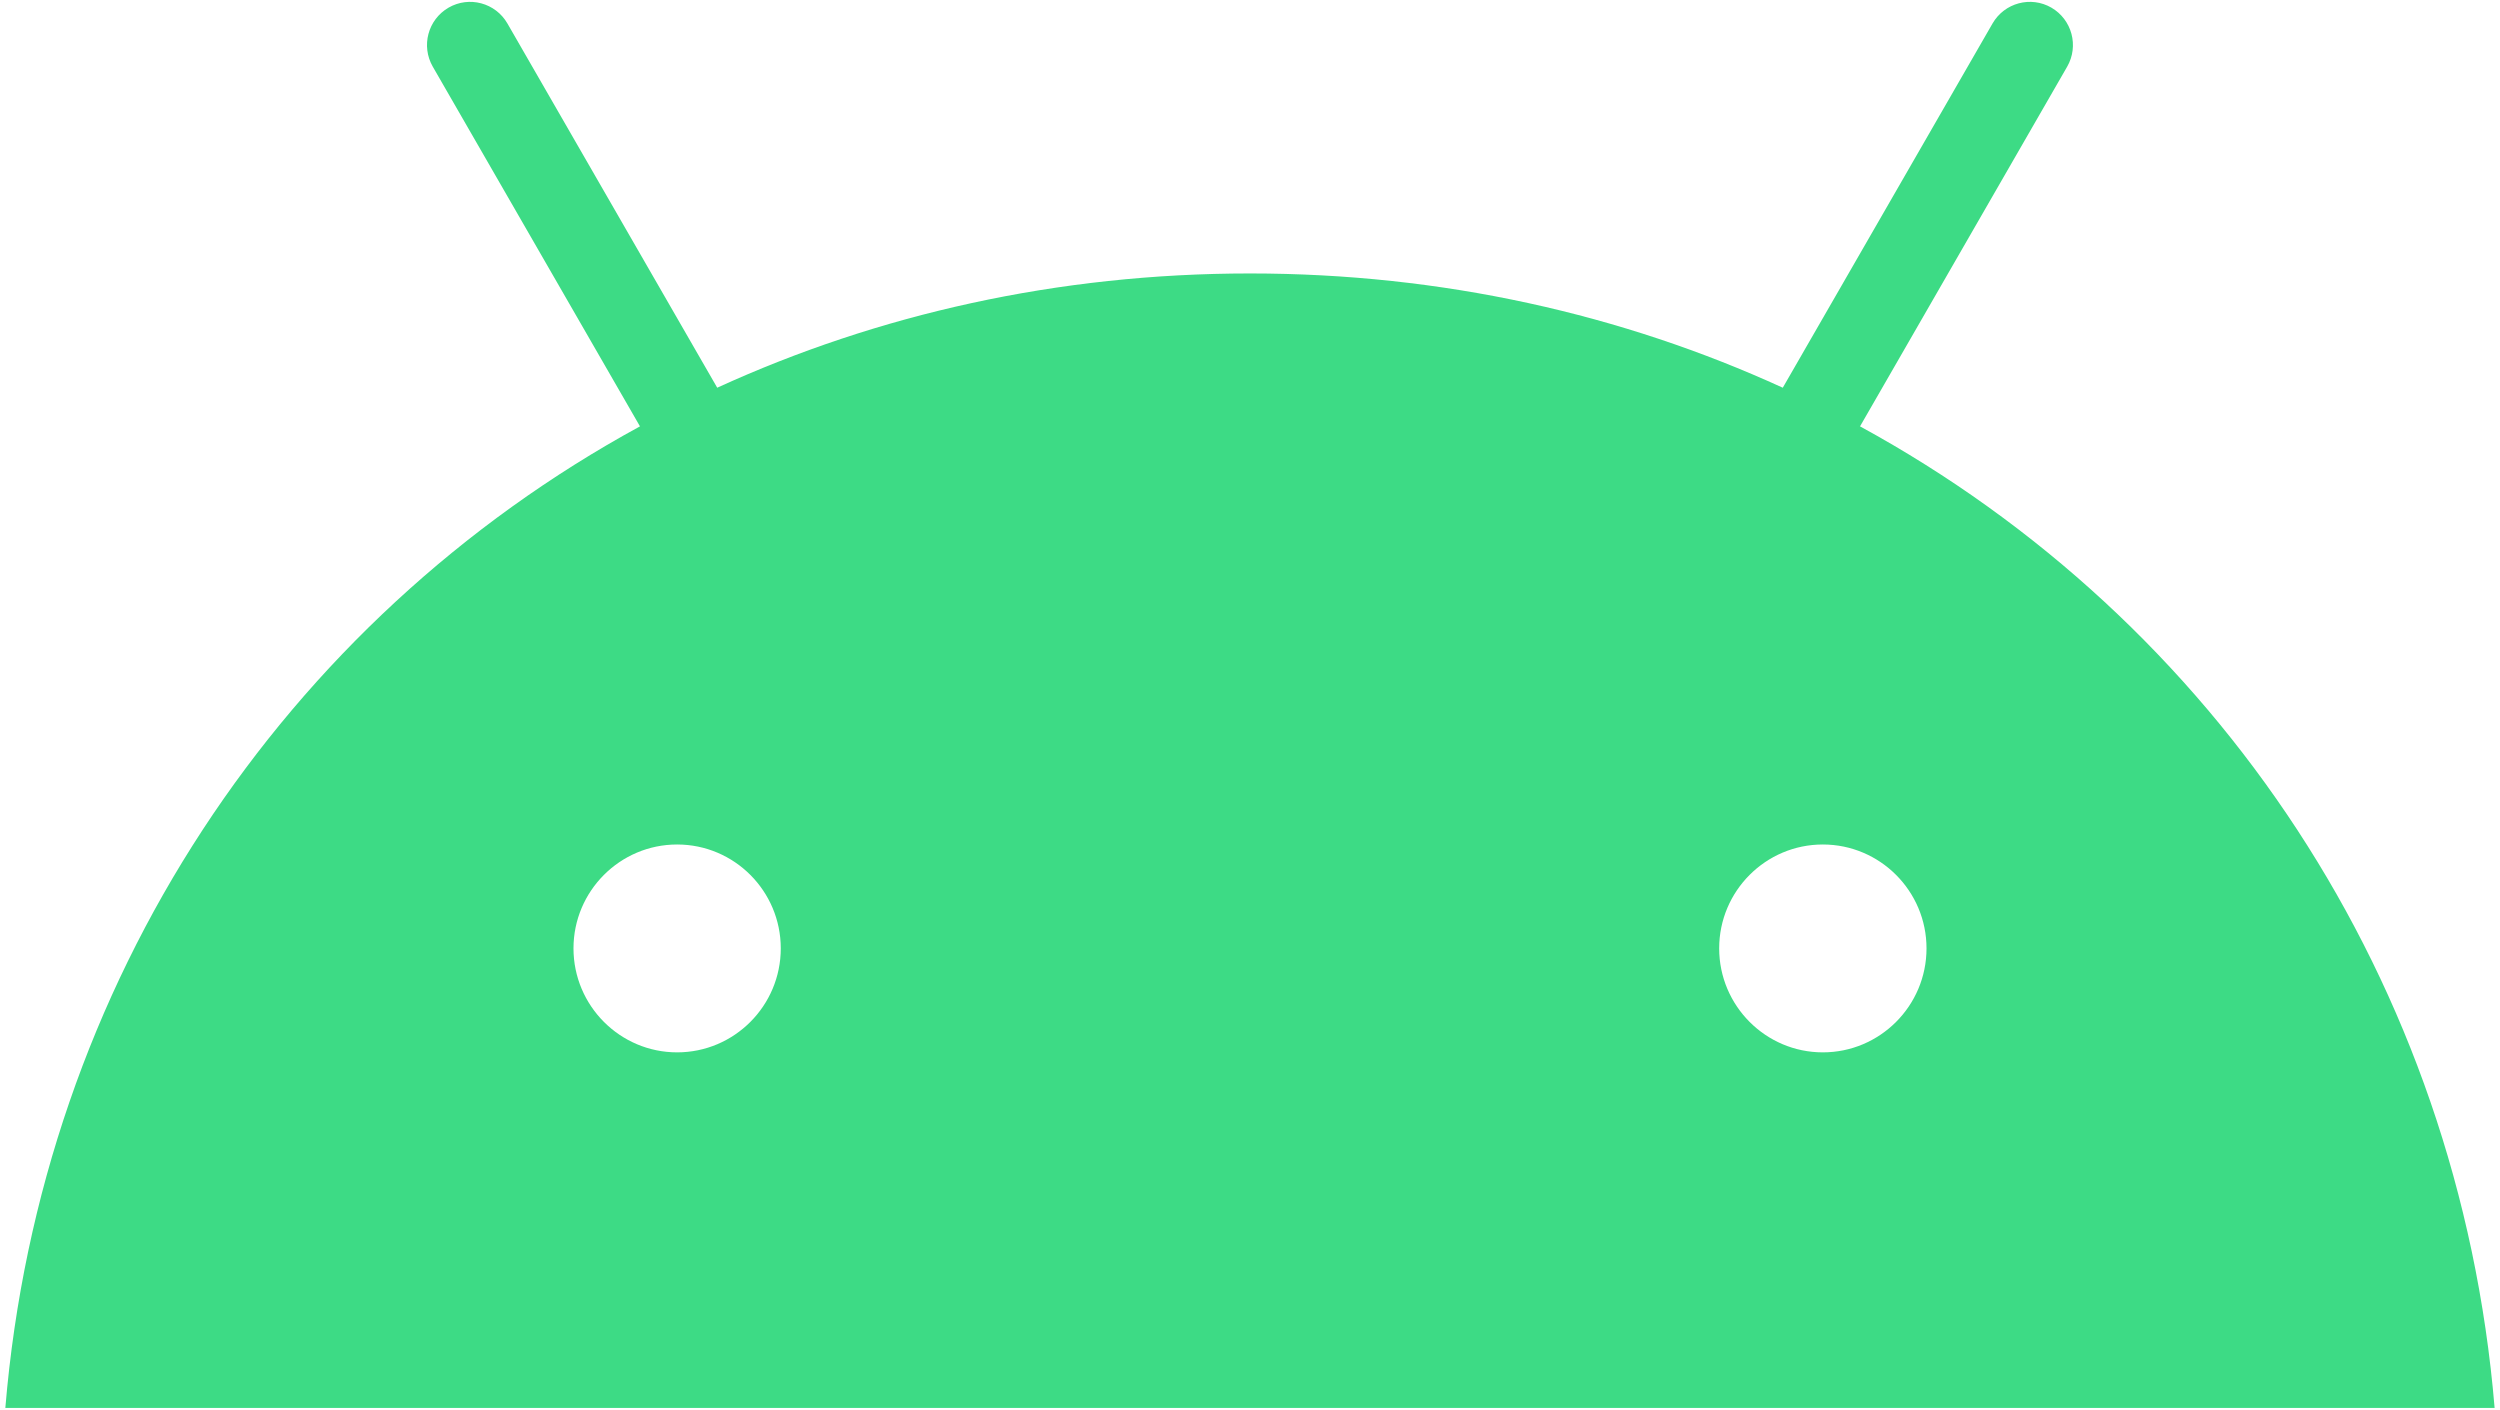
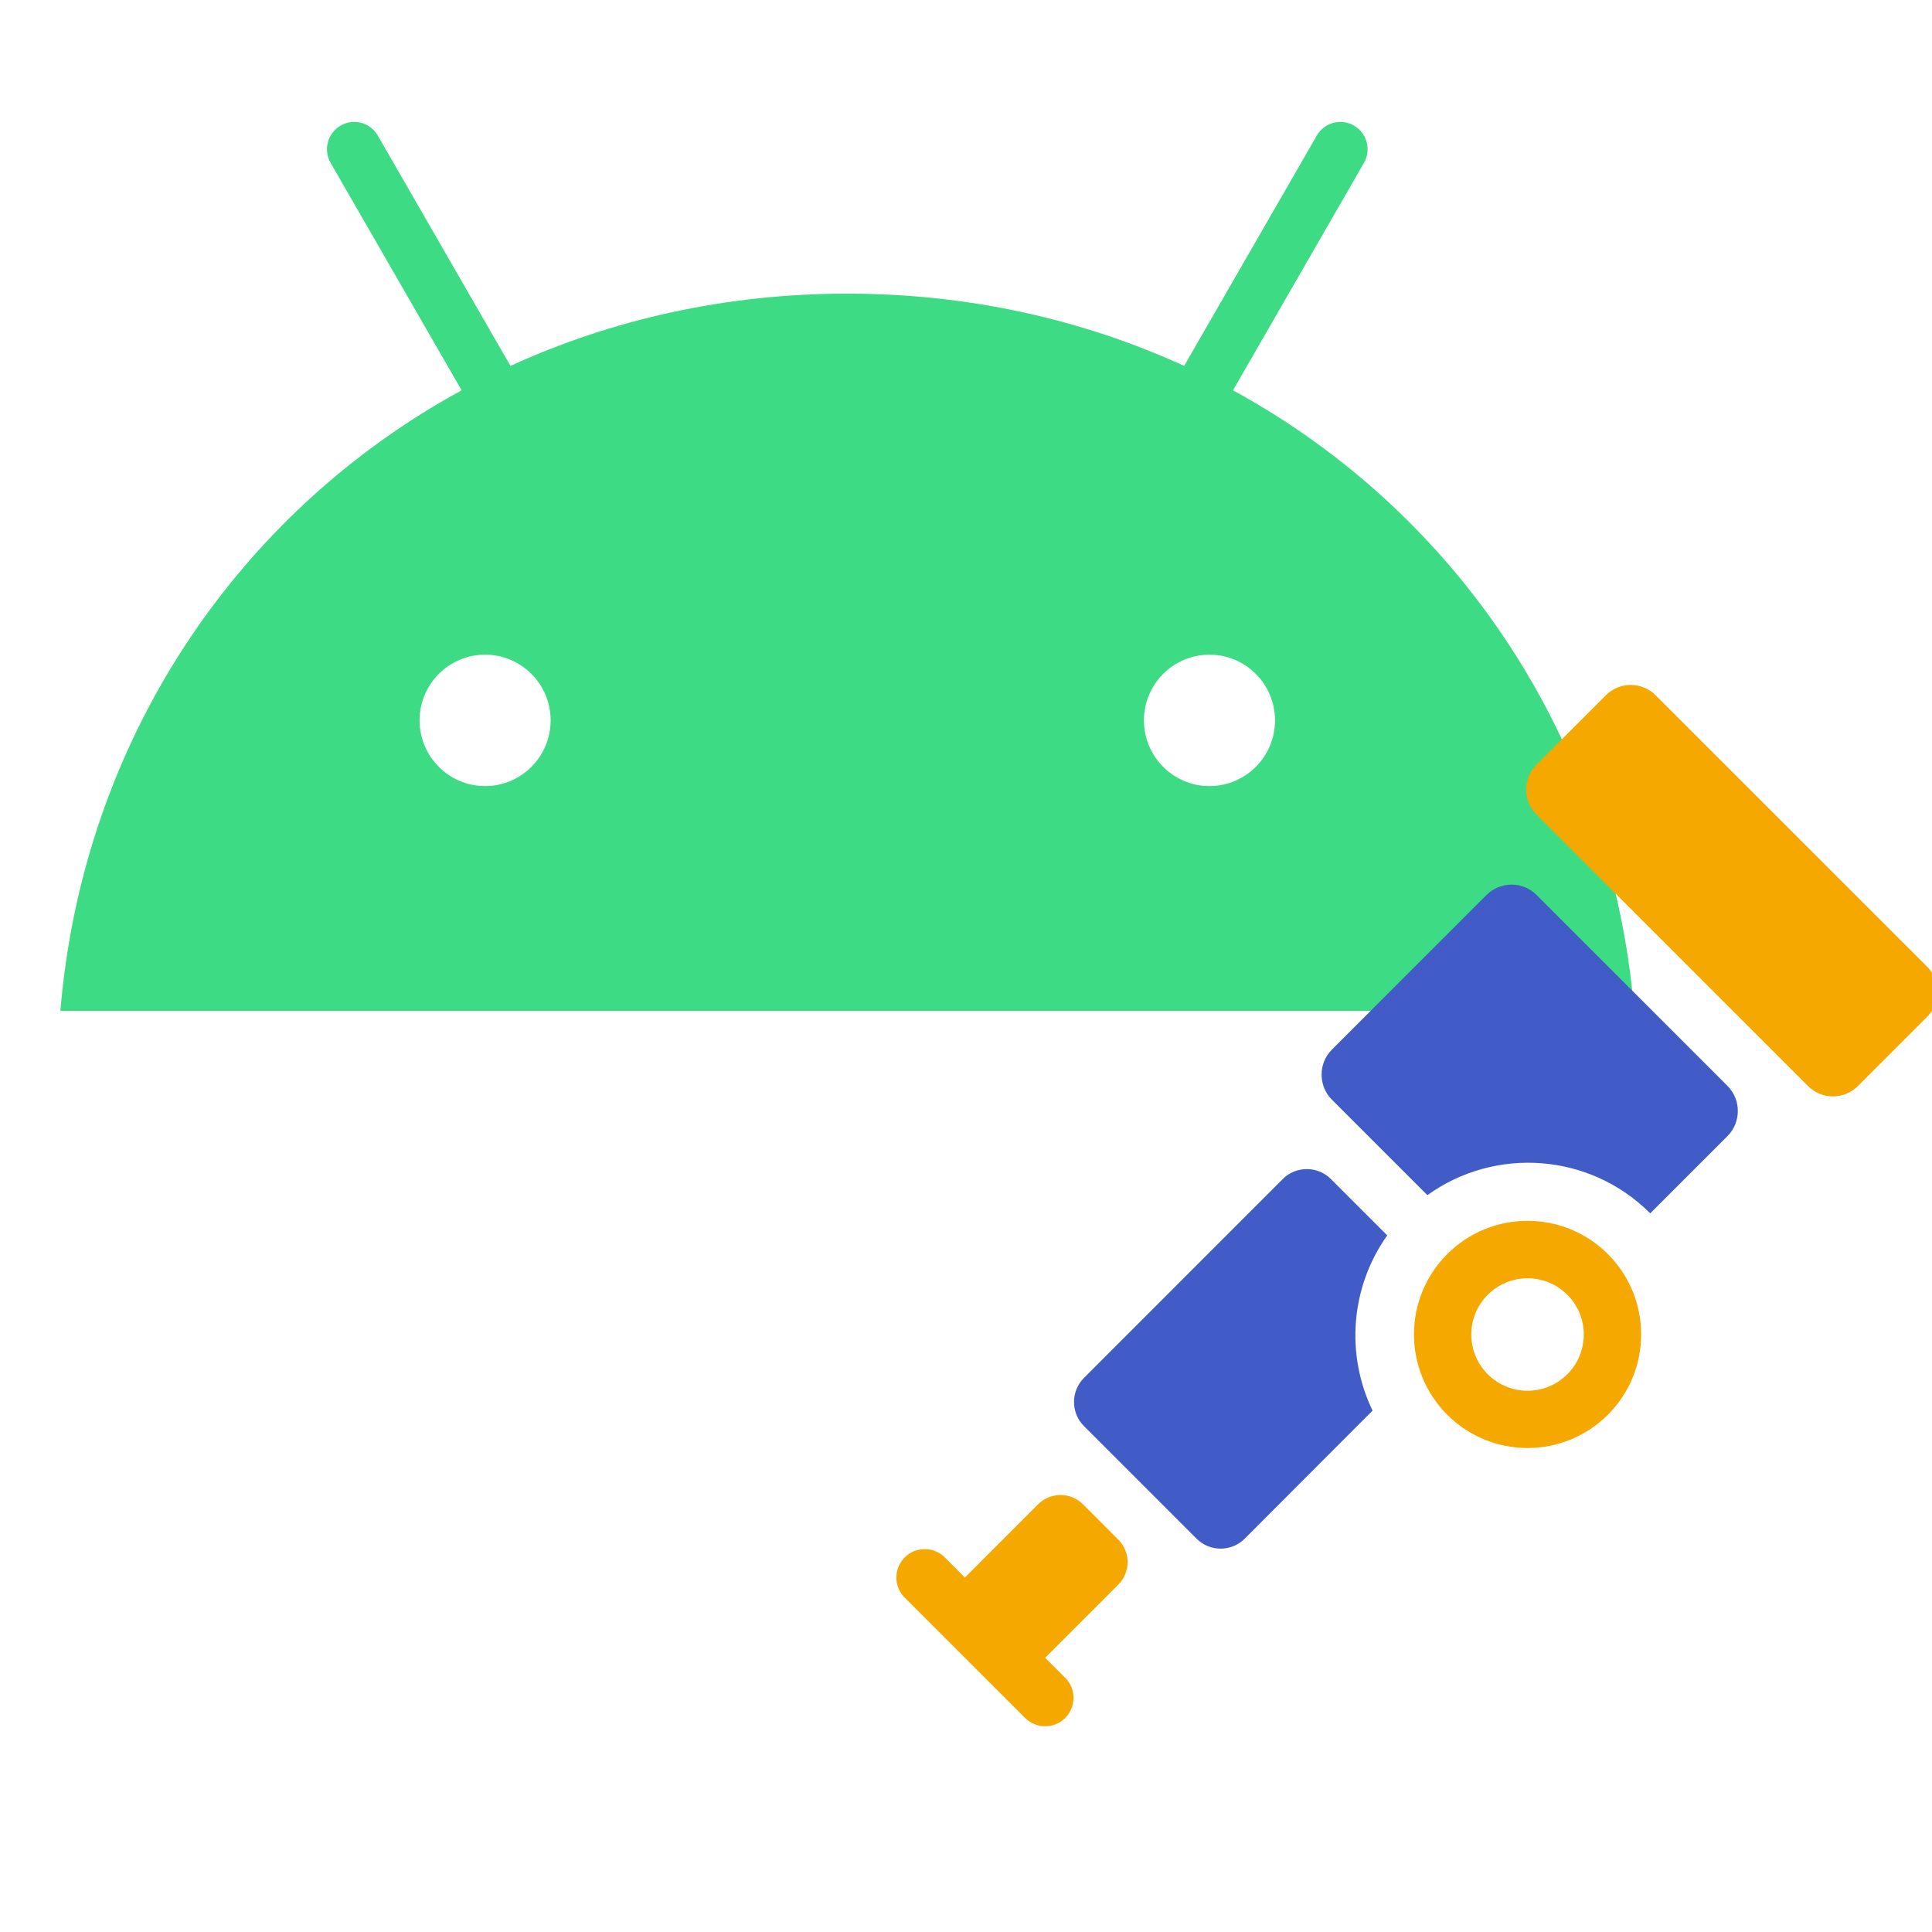
- <svg xmlns="http://www.w3.org/2000/svg" width="266px" height="150px" viewBox="0 0 196 111" version="1.1">
-   <g id="surface1">
-     <path style=" stroke:none;fill-rule:nonzero;fill:rgb(23.922%,85.882%,52.157%);fill-opacity:1;" d="M 143.102 82.859 C 138.602 82.859 134.941 79.184 134.941 74.672 C 134.941 70.16 138.602 66.492 143.102 66.492 C 147.605 66.492 151.266 70.16 151.266 74.672 C 151.266 79.188 147.605 82.859 143.102 82.859 M 52.895 82.859 C 48.395 82.859 44.734 79.184 44.734 74.672 C 44.734 70.16 48.395 66.492 52.895 66.492 C 57.395 66.492 61.055 70.16 61.055 74.672 C 61.055 79.188 57.395 82.859 52.895 82.859 M 146.031 33.57 L 162.34 5.25 C 163.277 3.621 162.719 1.543 161.098 0.602 C 159.477 -0.336 157.402 0.223 156.465 1.848 L 139.949 30.527 C 127.316 24.75 113.133 21.531 98 21.531 C 82.863 21.531 68.68 24.75 56.051 30.527 L 39.531 1.848 C 38.594 0.223 36.52 -0.336 34.898 0.602 C 33.273 1.543 32.719 3.621 33.656 5.25 L 49.969 33.57 C 21.957 48.844 2.801 77.27 0 110.855 L 195.996 110.855 C 193.191 77.27 174.035 48.844 146.031 33.57 " />
+ <svg xmlns="http://www.w3.org/2000/svg" width="32" height="32" viewBox="0 0 32 32">
+   <g transform="translate(1, 2) scale(0.133)">
+     <path fill="#3DDC84" d="M 143.102 82.859 C 138.602 82.859 134.941 79.184 134.941 74.672 C 134.941 70.16 138.602 66.492 143.102 66.492 C 147.605 66.492 151.266 70.16 151.266 74.672 C 151.266 79.188 147.605 82.859 143.102 82.859 M 52.895 82.859 C 48.395 82.859 44.734 79.184 44.734 74.672 C 44.734 70.16 48.395 66.492 52.895 66.492 C 57.395 66.492 61.055 70.16 61.055 74.672 C 61.055 79.188 57.395 82.859 52.895 82.859 M 146.031 33.57 L 162.34 5.25 C 163.277 3.621 162.719 1.543 161.098 0.602 C 159.477 -0.336 157.402 0.223 156.465 1.848 L 139.949 30.527 C 127.316 24.75 113.133 21.531 98 21.531 C 82.863 21.531 68.68 24.75 56.051 30.527 L 39.531 1.848 C 38.594 0.223 36.52 -0.336 34.898 0.602 C 33.273 1.543 32.719 3.621 33.656 5.25 L 49.969 33.57 C 21.957 48.844 2.801 77.27 0 110.855 L 195.996 110.855 C 193.191 77.27 174.035 48.844 146.031 33.57" />
+   </g>
+   <g transform="translate(14.5, 11) scale(0.14)">
+     <path fill="#f5a800" d="M67.648 69.797c-5.246 5.25-5.246 13.758 0 19.008 5.25 5.246 13.758 5.246 19.004 0 5.25-5.25 5.25-13.758 0-19.008-5.246-5.246-13.754-5.246-19.004 0Zm14.207 14.219a6.649 6.649 0 0 1-9.41 0 6.65 6.65 0 0 1 0-9.407 6.649 6.649 0 0 1 9.41 0c2.598 2.586 2.598 6.809 0 9.407ZM86.43 3.672l-8.235 8.234a4.17 4.17 0 0 0 0 5.875l32.149 32.149a4.17 4.17 0 0 0 5.875 0l8.234-8.235c1.61-1.61 1.61-4.261 0-5.87L92.29 3.671a4.159 4.159 0 0 0-5.86 0ZM28.738 108.895a3.763 3.763 0 0 0 0-5.31l-4.183-4.187a3.768 3.768 0 0 0-5.313 0l-8.644 8.649-.016.012-2.371-2.375c-1.313-1.313-3.45-1.313-4.75 0-1.313 1.312-1.313 3.449 0 4.75l14.246 14.242a3.353 3.353 0 0 0 4.746 0c1.3-1.313 1.313-3.45 0-4.746l-2.375-2.375.016-.012Zm0 0" />
+     <path fill="#425cc7" d="M72.297 27.313 54.004 45.605c-1.625 1.625-1.625 4.301 0 5.926L65.3 62.824c7.984-5.746 19.18-5.035 26.363 2.153l9.148-9.149c1.622-1.625 1.622-4.297 0-5.922L78.22 27.313a4.185 4.185 0 0 0-5.922 0ZM60.55 67.585l-6.672-6.672c-1.563-1.562-4.125-1.562-5.684 0l-23.53 23.54a4.036 4.036 0 0 0 0 5.687l13.331 13.332a4.036 4.036 0 0 0 5.688 0l15.132-15.157c-3.199-6.609-2.625-14.593 1.735-20.73Zm0 0" />
  </g>
</svg>
